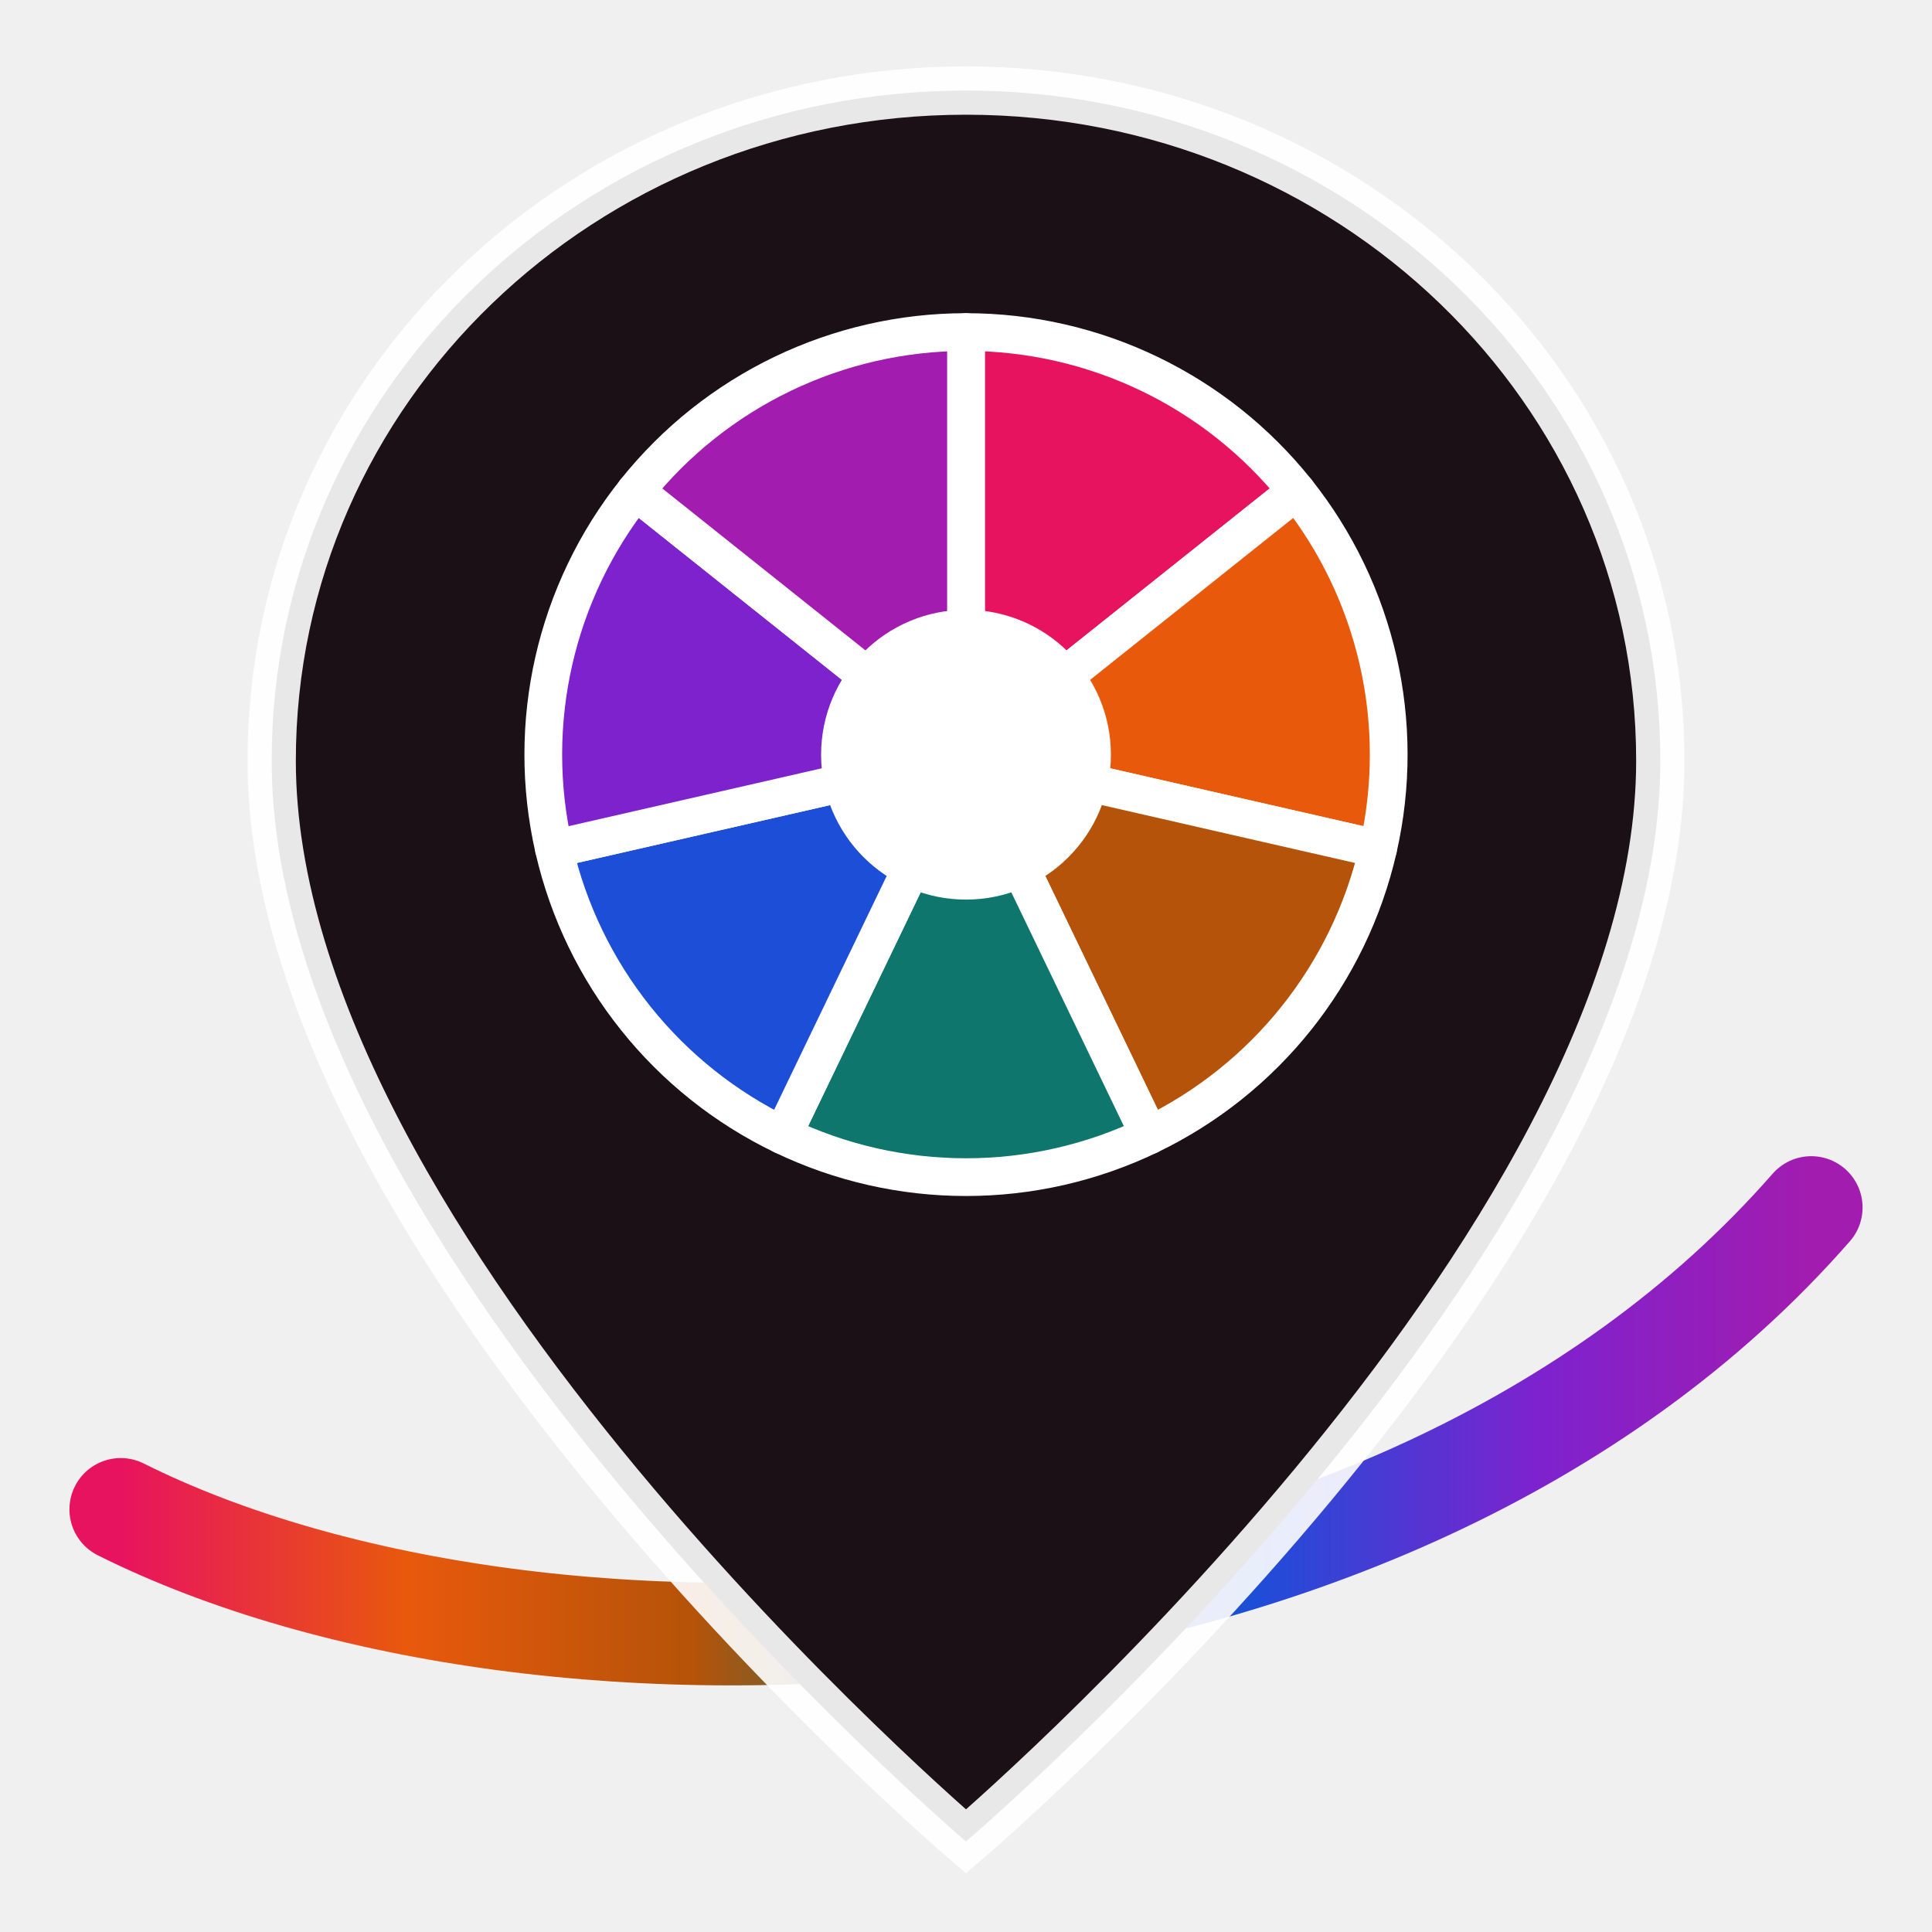
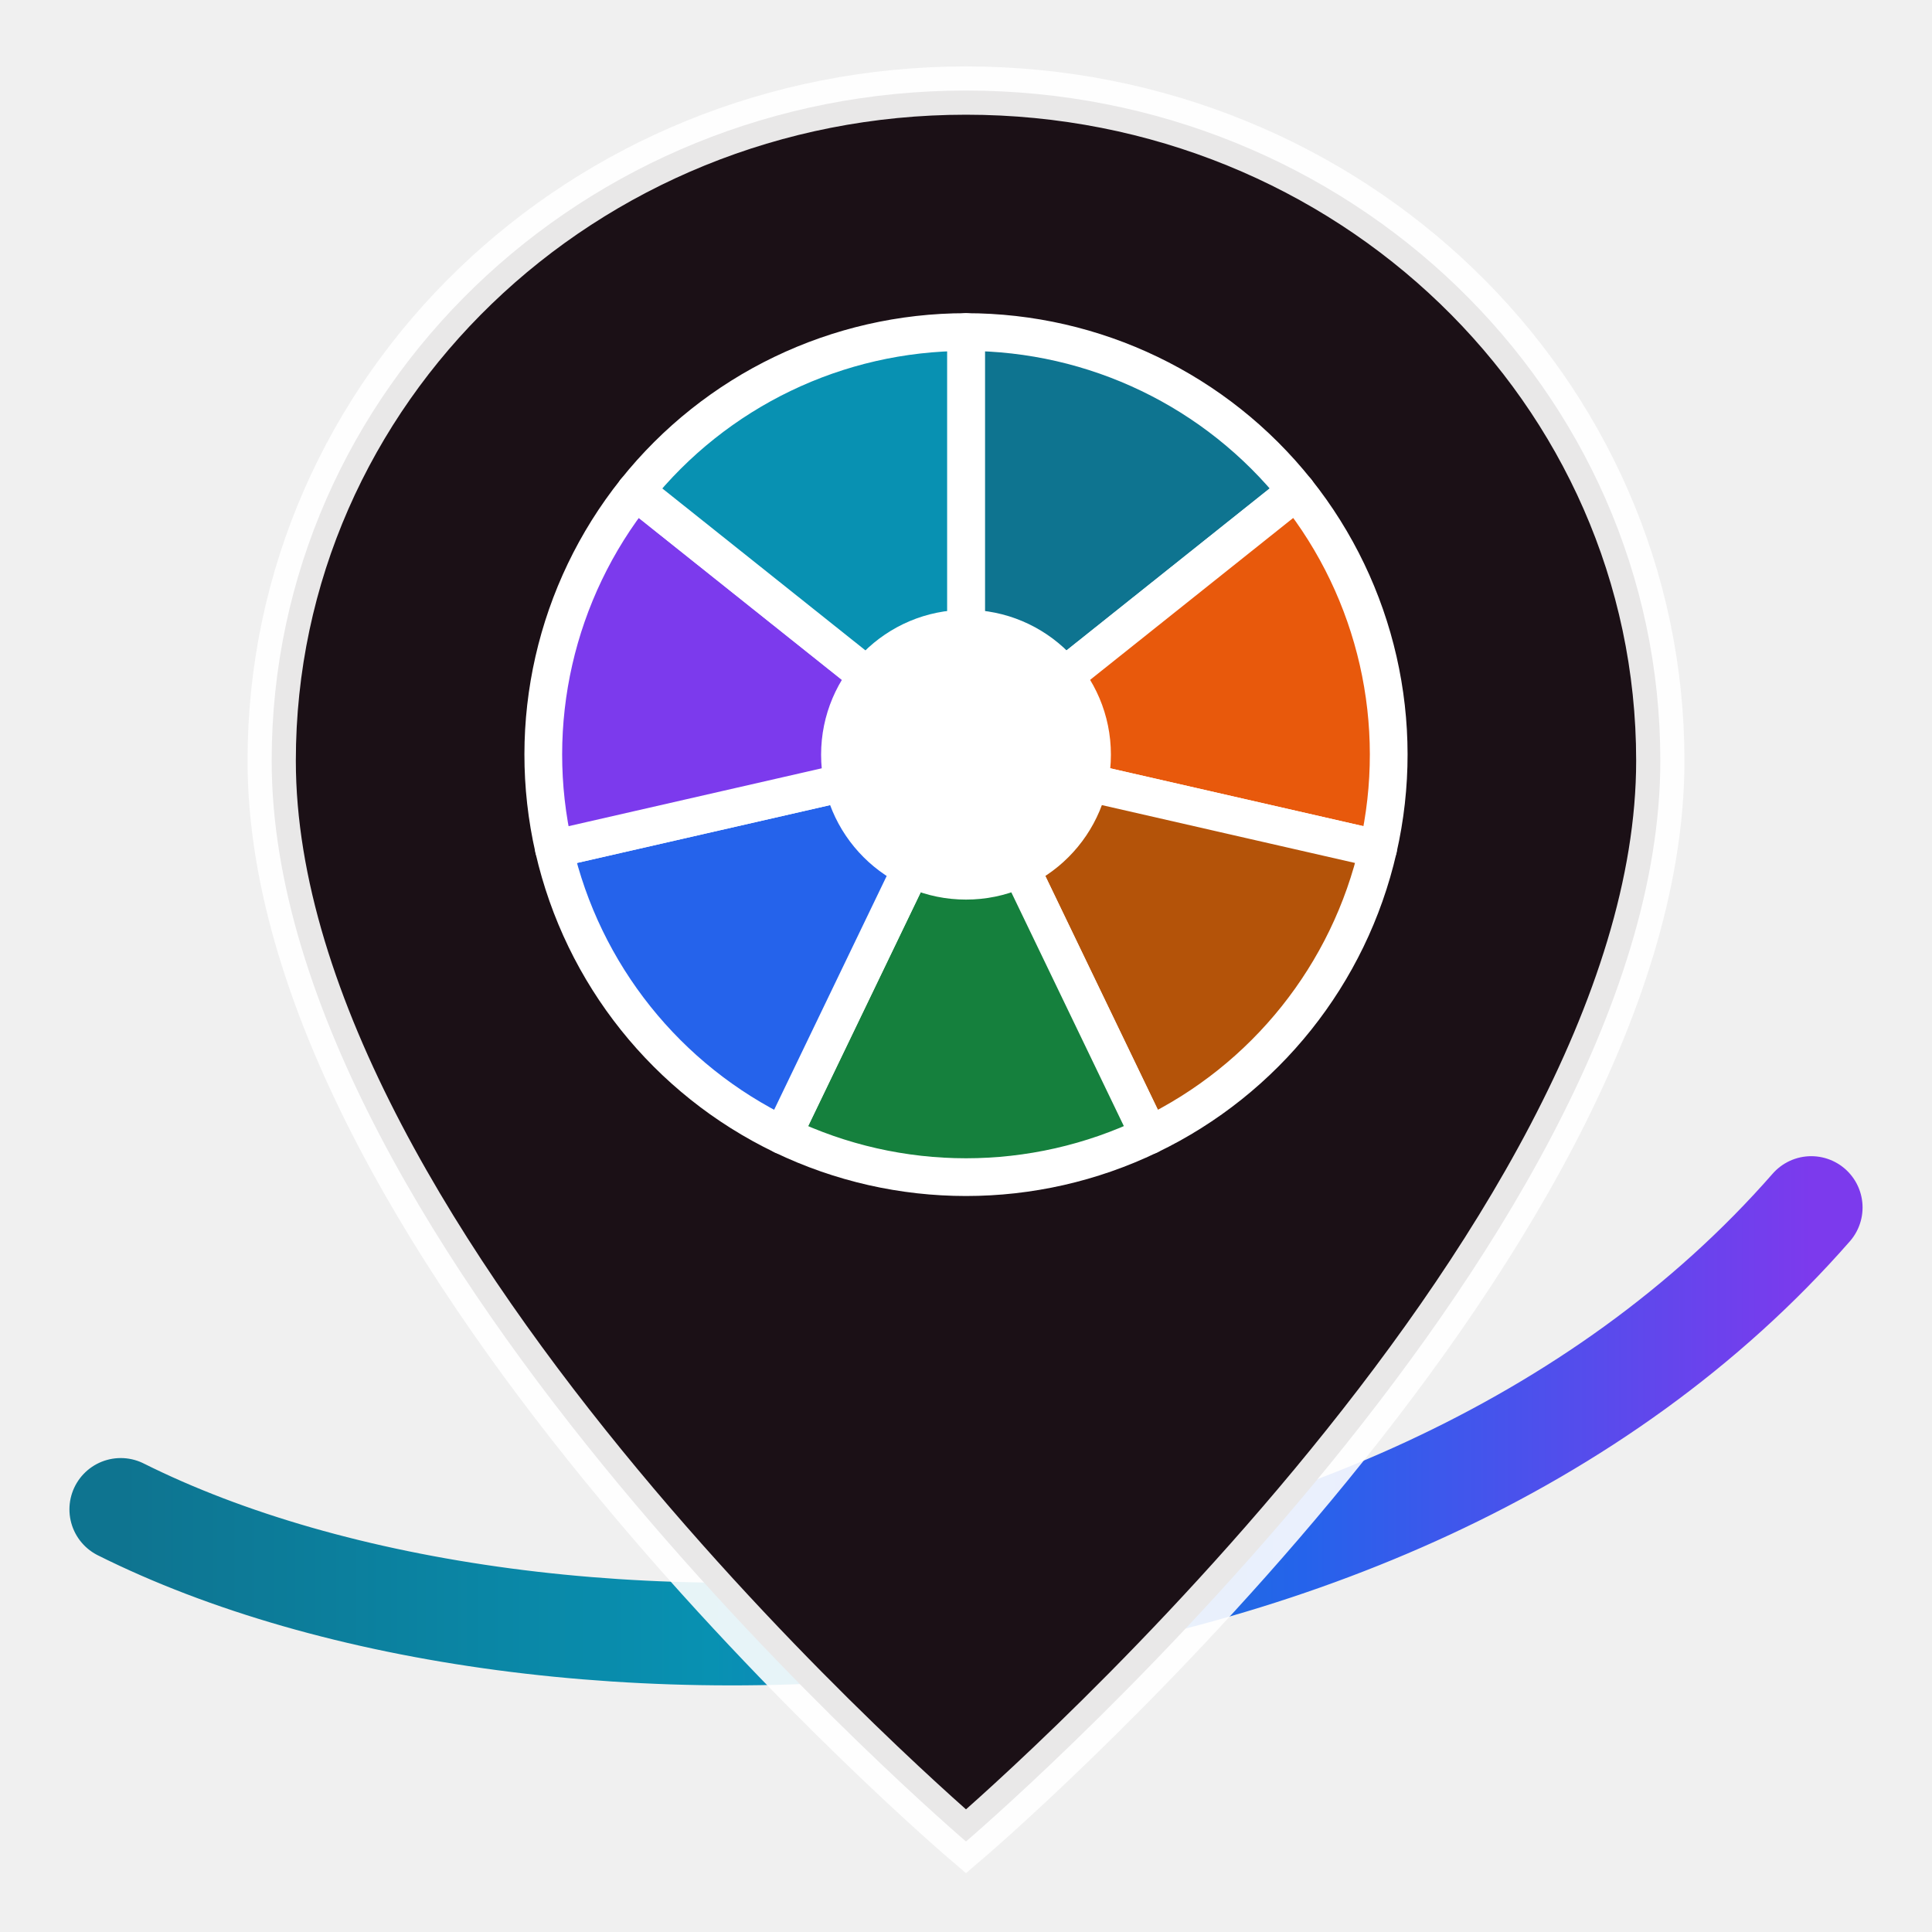
<svg xmlns="http://www.w3.org/2000/svg" viewBox="0 0 64 64" role="img" aria-label="Front Belt">
  <defs>
    <linearGradient id="belt" x1="0" y1="0" x2="1" y2="0">
-       <stop offset="0" stop-color="#E8135F" />
-       <stop offset=".17" stop-color="#E8590C" />
-       <stop offset=".34" stop-color="#B45309" />
-       <stop offset=".5" stop-color="#0F766E" />
-       <stop offset=".67" stop-color="#1D4ED8" />
-       <stop offset=".84" stop-color="#7E22CE" />
-       <stop offset="1" stop-color="#A21CAF" />
+       <stop offset="0" stop-color="#0E7490" />
+       <stop offset=".35" stop-color="#0891B2" />
+       <stop offset=".7" stop-color="#2563EB" />
+       <stop offset="1" stop-color="#7C3AED" />
    </linearGradient>
  </defs>
  <path d="M4 50c14 7 42 6 56-10" fill="none" stroke="url(#belt)" stroke-width="3.4" stroke-linecap="round" />
  <path d="M32 3C19.3 3 9 12.9 9 25.2 9 41.4 32 61 32 61s23-19.6 23-35.8C55 12.9 44.7 3 32 3z" fill="#1B1016" stroke="#FFFFFF" stroke-opacity=".9" stroke-width="1.6" />
  <g stroke="#FFFFFF" stroke-width="1.25" stroke-linejoin="round">
-     <path d="M32 25 32 11A14 14 0 0 1 42.95 16.27Z" fill="#E8135F" />
+     <path d="M32 25 32 11A14 14 0 0 1 42.95 16.27Z" fill="#0E7490" />
    <path d="M32 25 42.95 16.27A14 14 0 0 1 45.65 28.12Z" fill="#E8590C" />
    <path d="M32 25 45.65 28.12A14 14 0 0 1 38.07 37.61Z" fill="#B45309" />
-     <path d="M32 25 38.07 37.61A14 14 0 0 1 25.93 37.61Z" fill="#0F766E" />
-     <path d="M32 25 25.93 37.61A14 14 0 0 1 18.35 28.12Z" fill="#1D4ED8" />
-     <path d="M32 25 18.35 28.12A14 14 0 0 1 21.05 16.27Z" fill="#7E22CE" />
-     <path d="M32 25 21.05 16.27A14 14 0 0 1 32 11Z" fill="#A21CAF" />
+     <path d="M32 25 38.07 37.61A14 14 0 0 1 25.93 37.61Z" fill="#15803D" />
+     <path d="M32 25 25.93 37.61A14 14 0 0 1 18.35 28.12Z" fill="#2563EB" />
+     <path d="M32 25 18.35 28.12A14 14 0 0 1 21.05 16.27Z" fill="#7C3AED" />
+     <path d="M32 25 21.05 16.27A14 14 0 0 1 32 11Z" fill="#0891B2" />
  </g>
  <circle cx="32" cy="25" r="4.8" fill="#FFFFFF" />
</svg>
